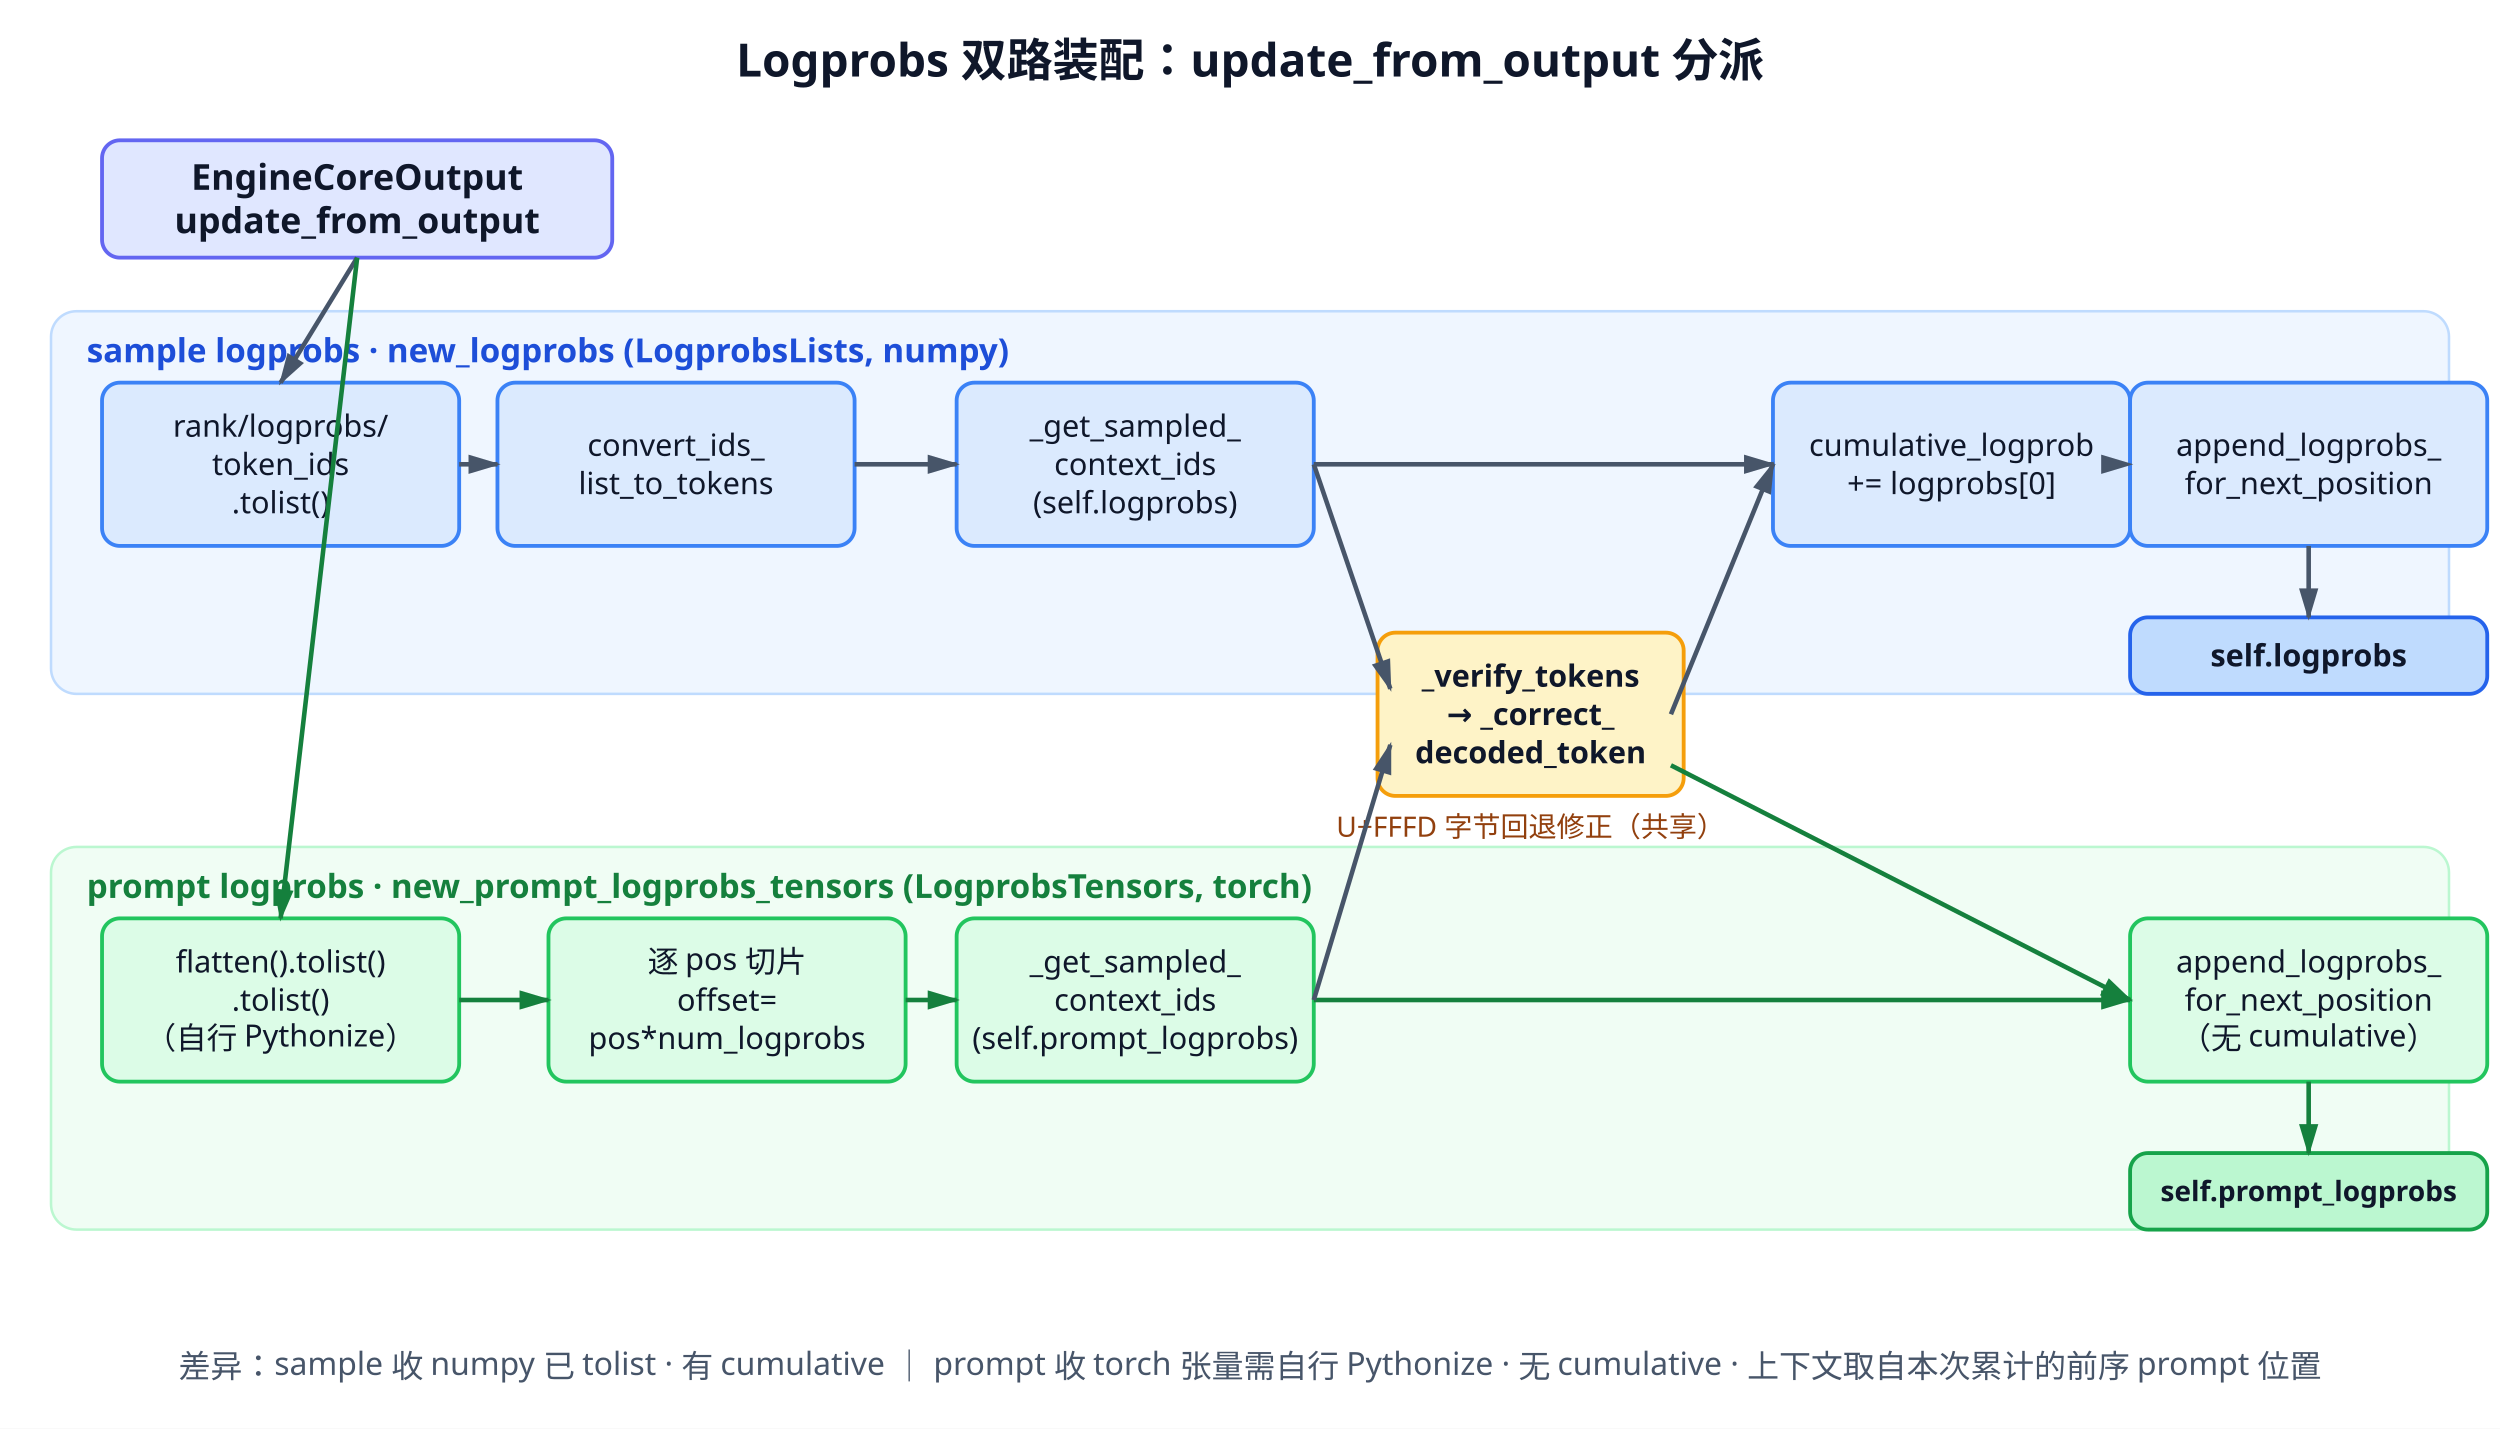
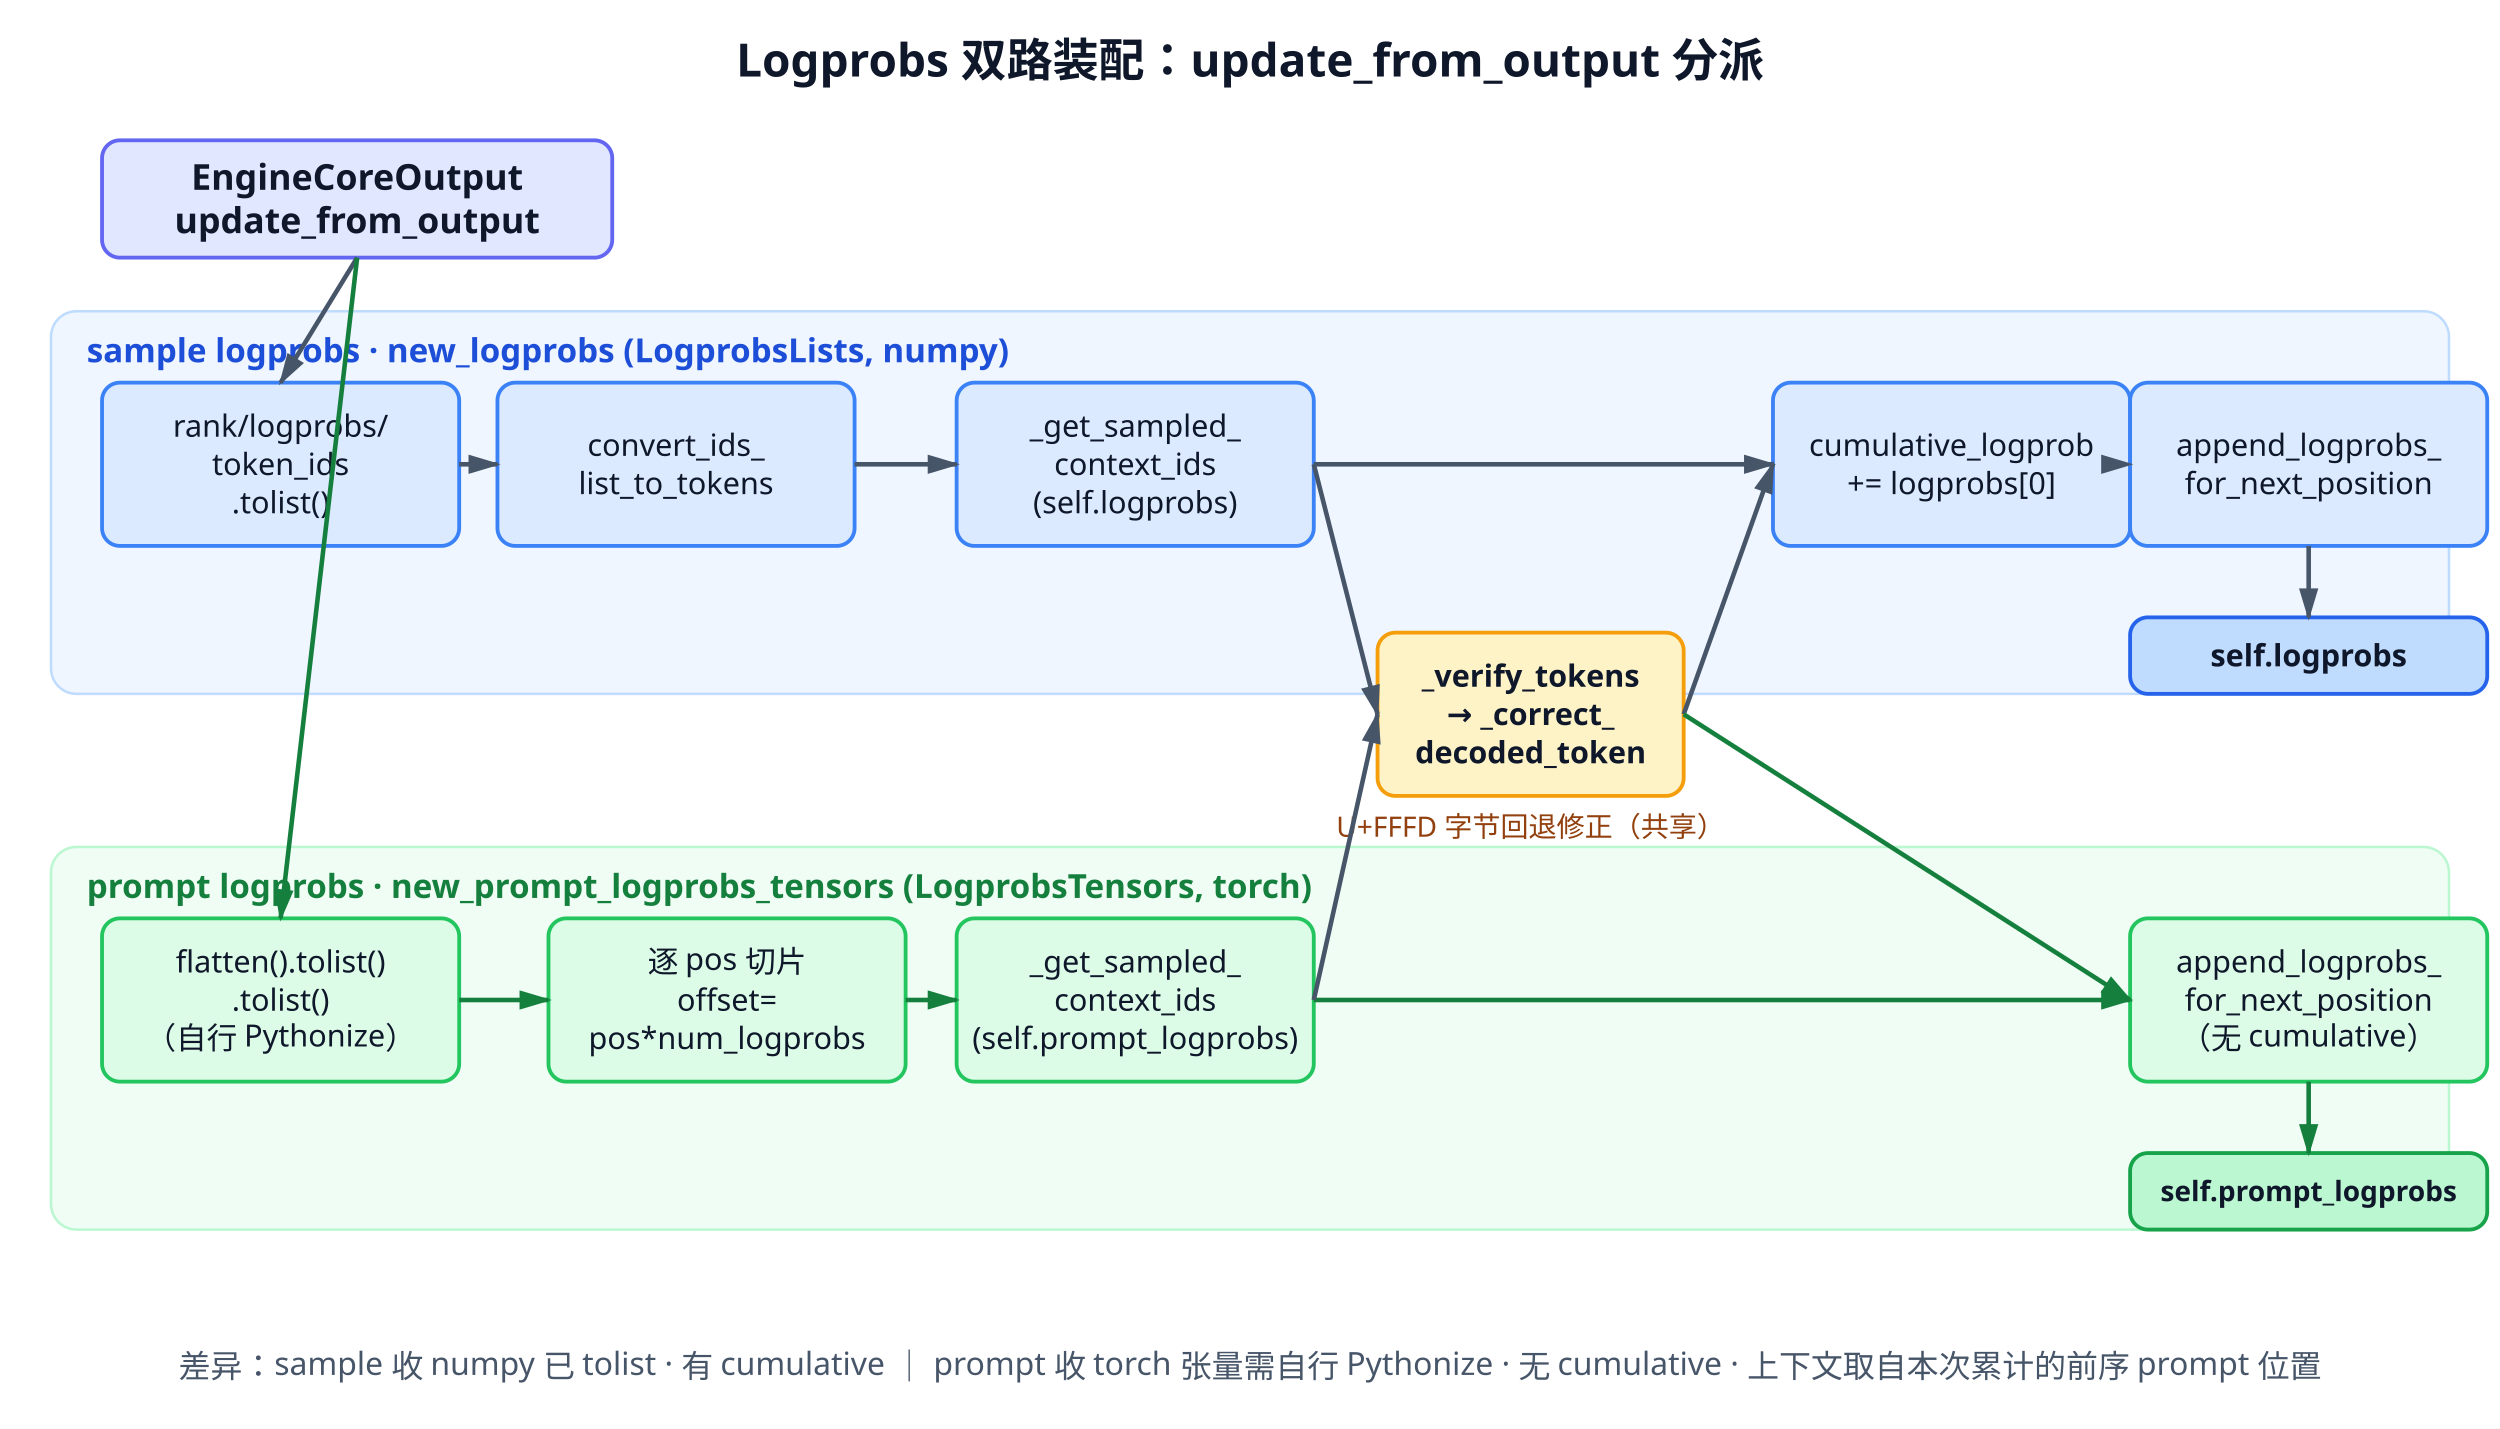
<svg xmlns="http://www.w3.org/2000/svg" viewBox="0 0 980 560">
  <defs>
    <marker id="a" viewBox="0 0 10 6" refX="9" refY="3" markerWidth="7" markerHeight="5" orient="auto">
      <path d="M0,0 L10,3 L0,6 Z" fill="#475569" />
    </marker>
    <marker id="ag" viewBox="0 0 10 6" refX="9" refY="3" markerWidth="7" markerHeight="5" orient="auto">
      <path d="M0,0 L10,3 L0,6 Z" fill="#15803d" />
    </marker>
  </defs>
  <rect width="980" height="560" fill="white" />
  <text x="490.0" y="30" font-family="sans-serif" font-size="18" font-weight="bold" text-anchor="middle" fill="#0f172a">Logprobs 双路装配：update_from_output 分派</text>
  <rect x="40" y="55" width="200" height="46" rx="7" fill="#e0e7ff" stroke="#6366f1" stroke-width="1.5" />
  <text x="140.0" y="74.4" font-family="sans-serif" font-size="14" font-weight="bold" text-anchor="middle" fill="#0f172a">EngineCoreOutput</text>
  <text x="140.0" y="91.4" font-family="sans-serif" font-size="14" font-weight="bold" text-anchor="middle" fill="#0f172a">update_from_output</text>
  <rect x="20" y="122" width="940" height="150" rx="10" fill="#eff6ff" stroke="#bfdbfe" stroke-width="1" />
  <text x="34" y="142" font-family="sans-serif" font-size="13" font-weight="bold" fill="#1d4ed8">sample logprobs · new_logprobs (LogprobsLists, numpy)</text>
  <rect x="20" y="332" width="940" height="150" rx="10" fill="#f0fdf4" stroke="#bbf7d0" stroke-width="1" />
  <text x="34" y="352" font-family="sans-serif" font-size="13" font-weight="bold" fill="#15803d">prompt logprobs · new_prompt_logprobs_tensors (LogprobsTensors, torch)</text>
  <rect x="540" y="248" width="120" height="64" rx="7" fill="#fef3c7" stroke="#f59e0b" stroke-width="1.5" />
  <text x="600.0" y="269.2" font-family="sans-serif" font-size="12" font-weight="bold" text-anchor="middle" fill="#0f172a">_verify_tokens</text>
  <text x="600.0" y="284.2" font-family="sans-serif" font-size="12" font-weight="bold" text-anchor="middle" fill="#0f172a">→ _correct_</text>
  <text x="600.0" y="299.2" font-family="sans-serif" font-size="12" font-weight="bold" text-anchor="middle" fill="#0f172a">decoded_token</text>
  <text x="600" y="328" font-family="sans-serif" font-size="11" text-anchor="middle" fill="#92400e">U+FFFD 字节回退修正（共享）</text>
  <rect x="40" y="150" width="140" height="64" rx="7" fill="#dbeafe" stroke="#3b82f6" stroke-width="1.5" />
  <text x="110.0" y="171.2" font-family="sans-serif" font-size="12" font-weight="normal" text-anchor="middle" fill="#0f172a">rank/logprobs/</text>
  <text x="110.0" y="186.2" font-family="sans-serif" font-size="12" font-weight="normal" text-anchor="middle" fill="#0f172a">token_ids</text>
  <text x="110.0" y="201.2" font-family="sans-serif" font-size="12" font-weight="normal" text-anchor="middle" fill="#0f172a">.tolist()</text>
  <rect x="195" y="150" width="140" height="64" rx="7" fill="#dbeafe" stroke="#3b82f6" stroke-width="1.5" />
  <text x="265.0" y="178.7" font-family="sans-serif" font-size="12" font-weight="normal" text-anchor="middle" fill="#0f172a">convert_ids_</text>
  <text x="265.0" y="193.7" font-family="sans-serif" font-size="12" font-weight="normal" text-anchor="middle" fill="#0f172a">list_to_tokens</text>
  <rect x="375" y="150" width="140" height="64" rx="7" fill="#dbeafe" stroke="#3b82f6" stroke-width="1.5" />
  <text x="445.0" y="171.2" font-family="sans-serif" font-size="12" font-weight="normal" text-anchor="middle" fill="#0f172a">_get_sampled_</text>
  <text x="445.0" y="186.2" font-family="sans-serif" font-size="12" font-weight="normal" text-anchor="middle" fill="#0f172a">context_ids</text>
  <text x="445.0" y="201.2" font-family="sans-serif" font-size="12" font-weight="normal" text-anchor="middle" fill="#0f172a">(self.logprobs)</text>
  <rect x="695" y="150" width="140" height="64" rx="7" fill="#dbeafe" stroke="#3b82f6" stroke-width="1.5" />
  <text x="765.0" y="178.7" font-family="sans-serif" font-size="12" font-weight="normal" text-anchor="middle" fill="#0f172a">cumulative_logprob</text>
  <text x="765.0" y="193.7" font-family="sans-serif" font-size="12" font-weight="normal" text-anchor="middle" fill="#0f172a">+= logprobs[0]</text>
  <rect x="835" y="150" width="140" height="64" rx="7" fill="#dbeafe" stroke="#3b82f6" stroke-width="1.5" />
  <text x="905.0" y="178.7" font-family="sans-serif" font-size="12" font-weight="normal" text-anchor="middle" fill="#0f172a">append_logprobs_</text>
  <text x="905.0" y="193.7" font-family="sans-serif" font-size="12" font-weight="normal" text-anchor="middle" fill="#0f172a">for_next_position</text>
  <line x1="180" y1="182.0" x2="195" y2="182.0" stroke="#475569" stroke-width="1.8" marker-end="url(#a)" />
  <line x1="335" y1="182.0" x2="375" y2="182.0" stroke="#475569" stroke-width="1.8" marker-end="url(#a)" />
  <line x1="515" y1="182.0" x2="695" y2="182.0" stroke="#475569" stroke-width="1.8" marker-end="url(#a)" />
  <line x1="835" y1="182.0" x2="835" y2="182.0" stroke="#475569" stroke-width="1.8" marker-end="url(#a)" />
  <line x1="140" y1="101" x2="110" y2="150" stroke="#475569" stroke-width="1.8" marker-end="url(#a)" />
-   <line x1="515" y1="182.0" x2="545" y2="270" stroke="#475569" stroke-width="1.8" marker-end="url(#a)" />
-   <line x1="655" y1="280" x2="695" y2="182.0" stroke="#475569" stroke-width="1.8" marker-end="url(#a)" />
+   <line x1="515" y1="182.0" x2="540" y2="280" stroke="#475569" stroke-width="1.8" marker-end="url(#a)" />
+   <line x1="660" y1="280" x2="695" y2="182.0" stroke="#475569" stroke-width="1.8" marker-end="url(#a)" />
  <rect x="835" y="242" width="140" height="30" rx="7" fill="#bfdbfe" stroke="#2563eb" stroke-width="1.5" />
  <text x="905.0" y="261.2" font-family="sans-serif" font-size="12" font-weight="bold" text-anchor="middle" fill="#0f172a">self.logprobs</text>
  <line x1="905.0" y1="214" x2="905.0" y2="242" stroke="#475569" stroke-width="1.8" marker-end="url(#a)" />
  <rect x="40" y="360" width="140" height="64" rx="7" fill="#dcfce7" stroke="#22c55e" stroke-width="1.5" />
  <text x="110.0" y="381.2" font-family="sans-serif" font-size="12" font-weight="normal" text-anchor="middle" fill="#0f172a">flatten().tolist()</text>
  <text x="110.0" y="396.2" font-family="sans-serif" font-size="12" font-weight="normal" text-anchor="middle" fill="#0f172a">.tolist()</text>
  <text x="110.0" y="411.2" font-family="sans-serif" font-size="12" font-weight="normal" text-anchor="middle" fill="#0f172a">（自行 Pythonize）</text>
  <rect x="215" y="360" width="140" height="64" rx="7" fill="#dcfce7" stroke="#22c55e" stroke-width="1.5" />
  <text x="285.0" y="381.2" font-family="sans-serif" font-size="12" font-weight="normal" text-anchor="middle" fill="#0f172a">逐 pos 切片</text>
  <text x="285.0" y="396.2" font-family="sans-serif" font-size="12" font-weight="normal" text-anchor="middle" fill="#0f172a">offset=</text>
  <text x="285.0" y="411.2" font-family="sans-serif" font-size="12" font-weight="normal" text-anchor="middle" fill="#0f172a">pos*num_logprobs</text>
  <rect x="375" y="360" width="140" height="64" rx="7" fill="#dcfce7" stroke="#22c55e" stroke-width="1.5" />
  <text x="445.0" y="381.2" font-family="sans-serif" font-size="12" font-weight="normal" text-anchor="middle" fill="#0f172a">_get_sampled_</text>
  <text x="445.0" y="396.2" font-family="sans-serif" font-size="12" font-weight="normal" text-anchor="middle" fill="#0f172a">context_ids</text>
  <text x="445.0" y="411.2" font-family="sans-serif" font-size="12" font-weight="normal" text-anchor="middle" fill="#0f172a">(self.prompt_logprobs)</text>
  <rect x="835" y="360" width="140" height="64" rx="7" fill="#dcfce7" stroke="#22c55e" stroke-width="1.5" />
  <text x="905.0" y="381.2" font-family="sans-serif" font-size="12" font-weight="normal" text-anchor="middle" fill="#0f172a">append_logprobs_</text>
  <text x="905.0" y="396.2" font-family="sans-serif" font-size="12" font-weight="normal" text-anchor="middle" fill="#0f172a">for_next_position</text>
  <text x="905.0" y="411.2" font-family="sans-serif" font-size="12" font-weight="normal" text-anchor="middle" fill="#0f172a">（无 cumulative）</text>
  <line x1="180" y1="392.0" x2="215" y2="392.0" stroke="#15803d" stroke-width="1.8" marker-end="url(#ag)" />
  <line x1="355" y1="392.0" x2="375" y2="392.0" stroke="#15803d" stroke-width="1.8" marker-end="url(#ag)" />
  <line x1="515" y1="392.0" x2="835" y2="392.0" stroke="#15803d" stroke-width="1.8" marker-end="url(#ag)" />
  <line x1="140" y1="101" x2="110" y2="360" stroke="#15803d" stroke-width="1.8" marker-end="url(#ag)" />
-   <line x1="515" y1="392.0" x2="545" y2="292" stroke="#475569" stroke-width="1.8" marker-end="url(#a)" />
-   <line x1="655" y1="300" x2="835" y2="392.0" stroke="#15803d" stroke-width="1.8" marker-end="url(#ag)" />
+   <line x1="515" y1="392.0" x2="540" y2="280" stroke="#475569" stroke-width="1.8" marker-end="url(#a)" />
+   <line x1="660" y1="280" x2="835" y2="392.0" stroke="#15803d" stroke-width="1.8" marker-end="url(#ag)" />
  <rect x="835" y="452" width="140" height="30" rx="7" fill="#bbf7d0" stroke="#16a34a" stroke-width="1.5" />
  <text x="905.0" y="470.85" font-family="sans-serif" font-size="11" font-weight="bold" text-anchor="middle" fill="#0f172a">self.prompt_logprobs</text>
  <line x1="905.0" y1="424" x2="905.0" y2="452" stroke="#15803d" stroke-width="1.8" marker-end="url(#ag)" />
  <text x="490.0" y="540" font-family="sans-serif" font-size="12.5" text-anchor="middle" fill="#475569">差异：sample 收 numpy 已 tolist · 有 cumulative ｜ prompt 收 torch 张量需自行 Pythonize · 无 cumulative · 上下文取自本次累计的前序 prompt 位置</text>
</svg>
